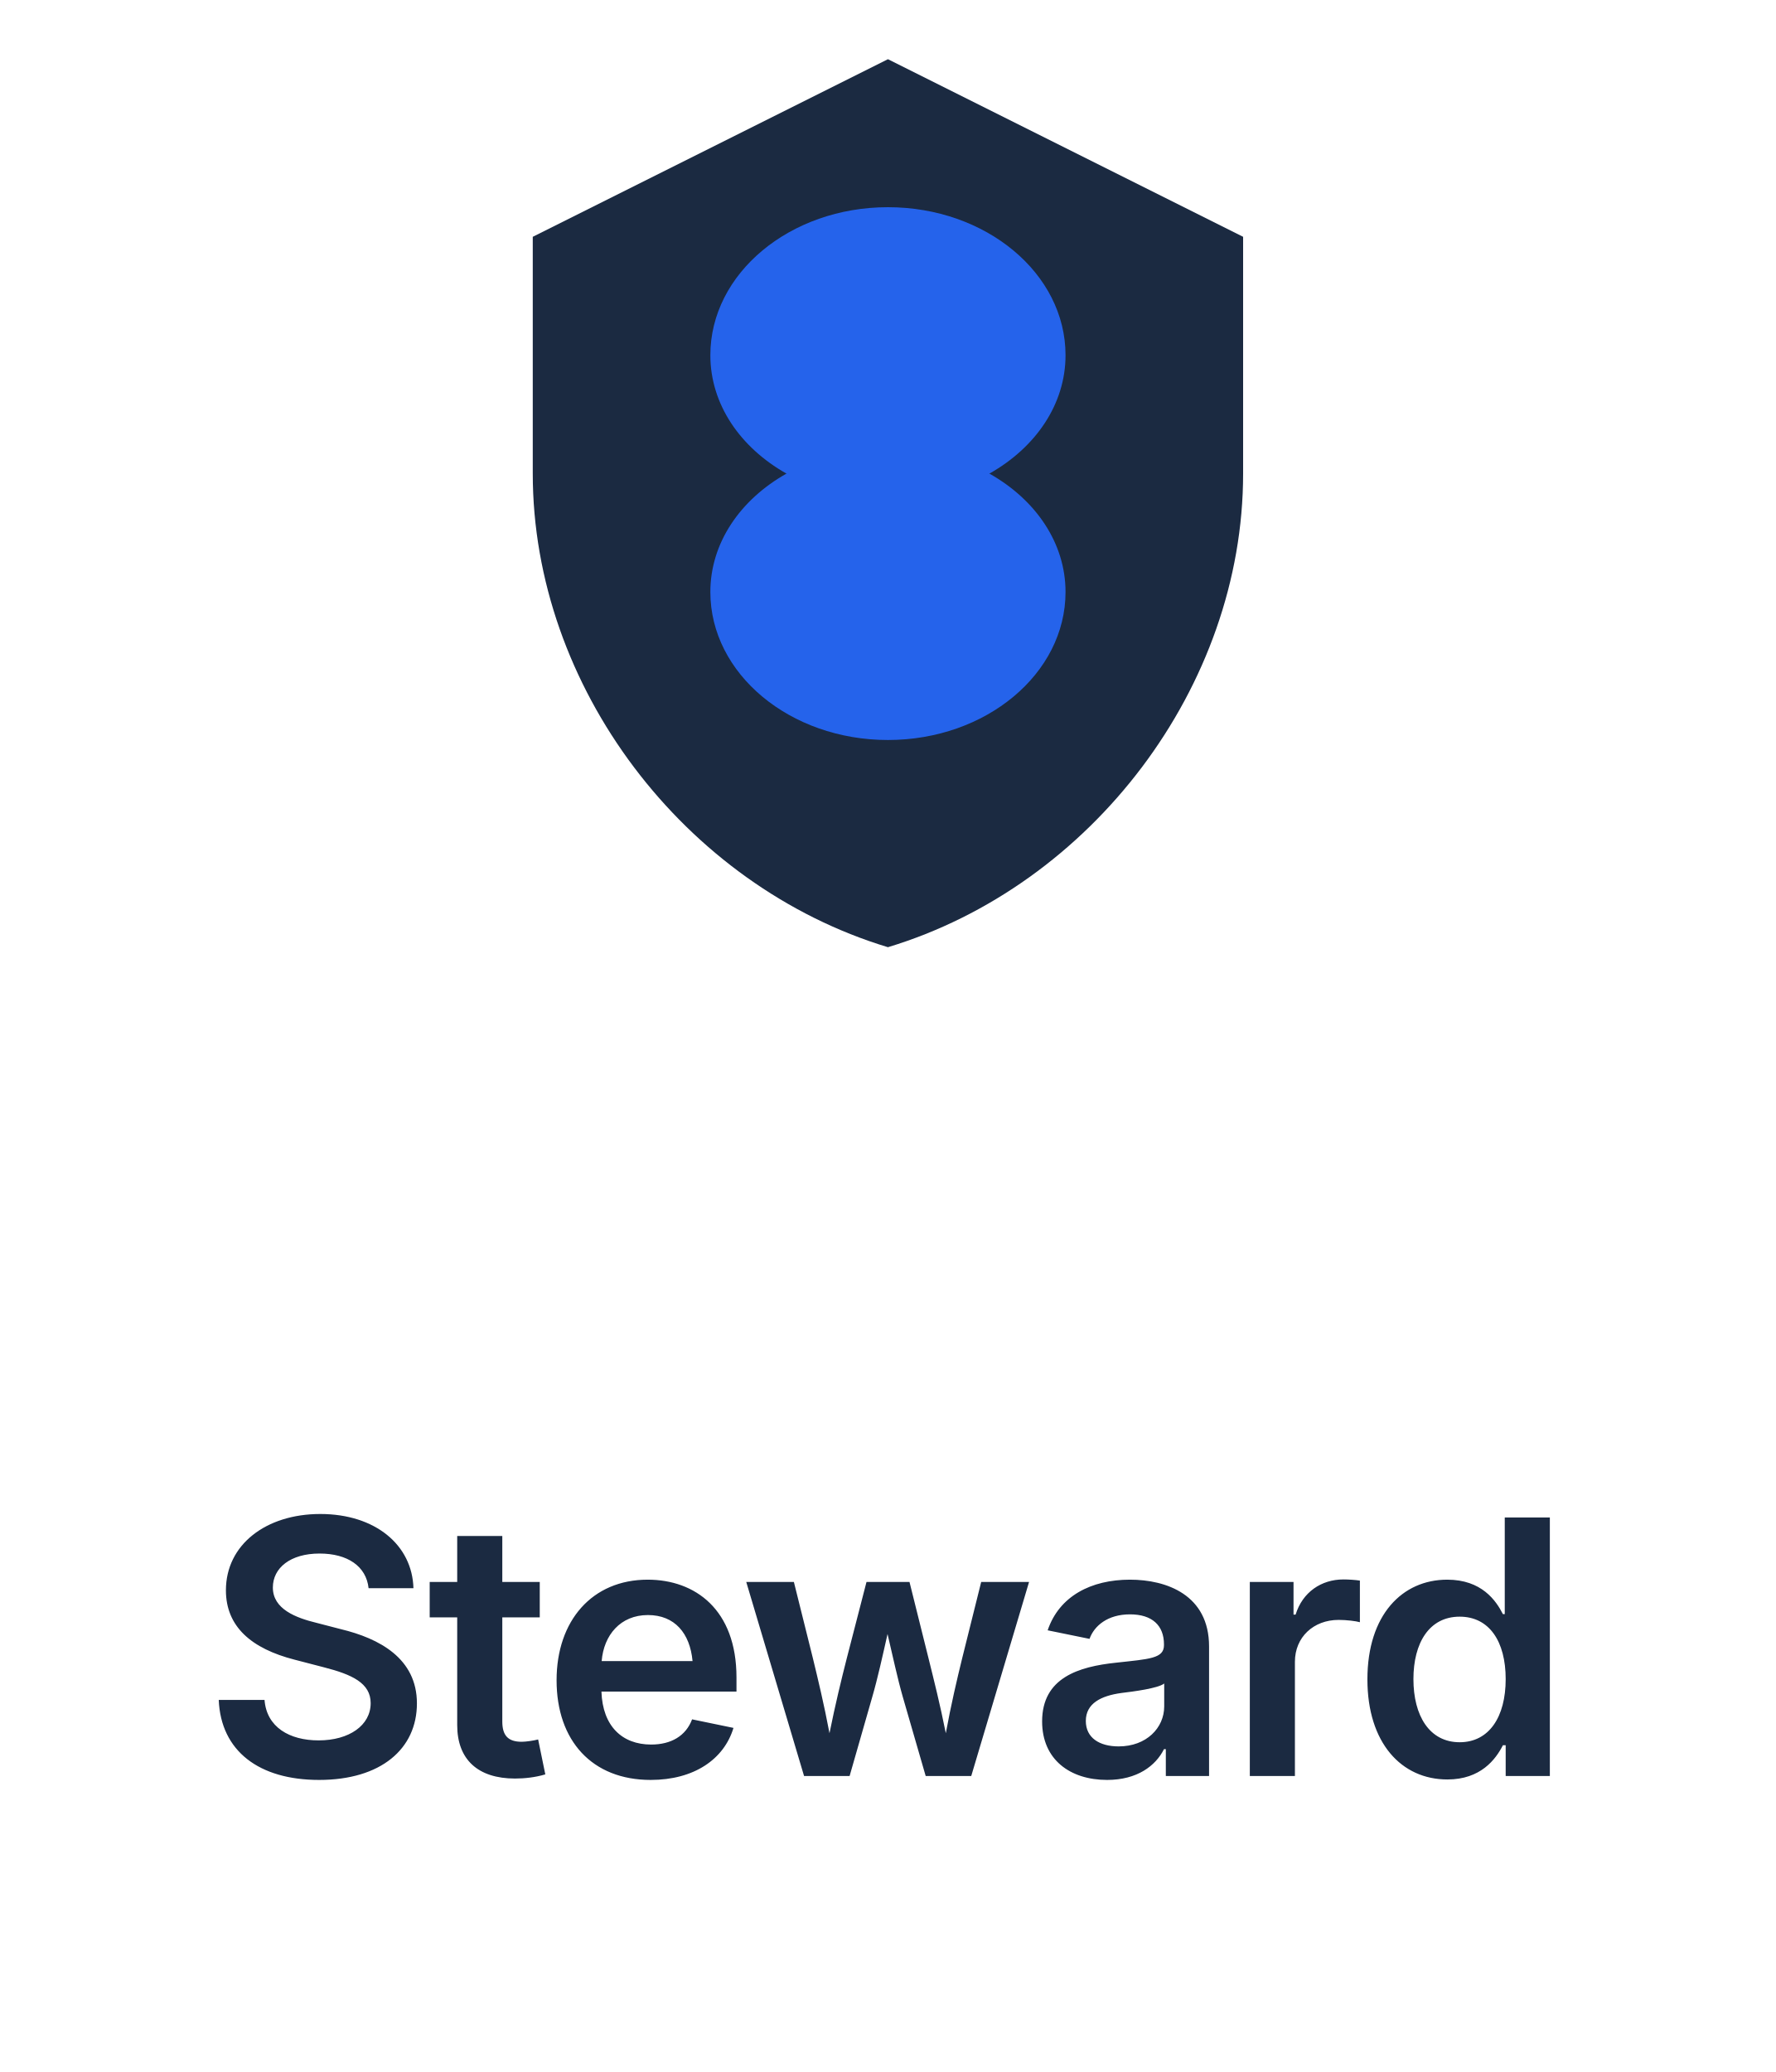
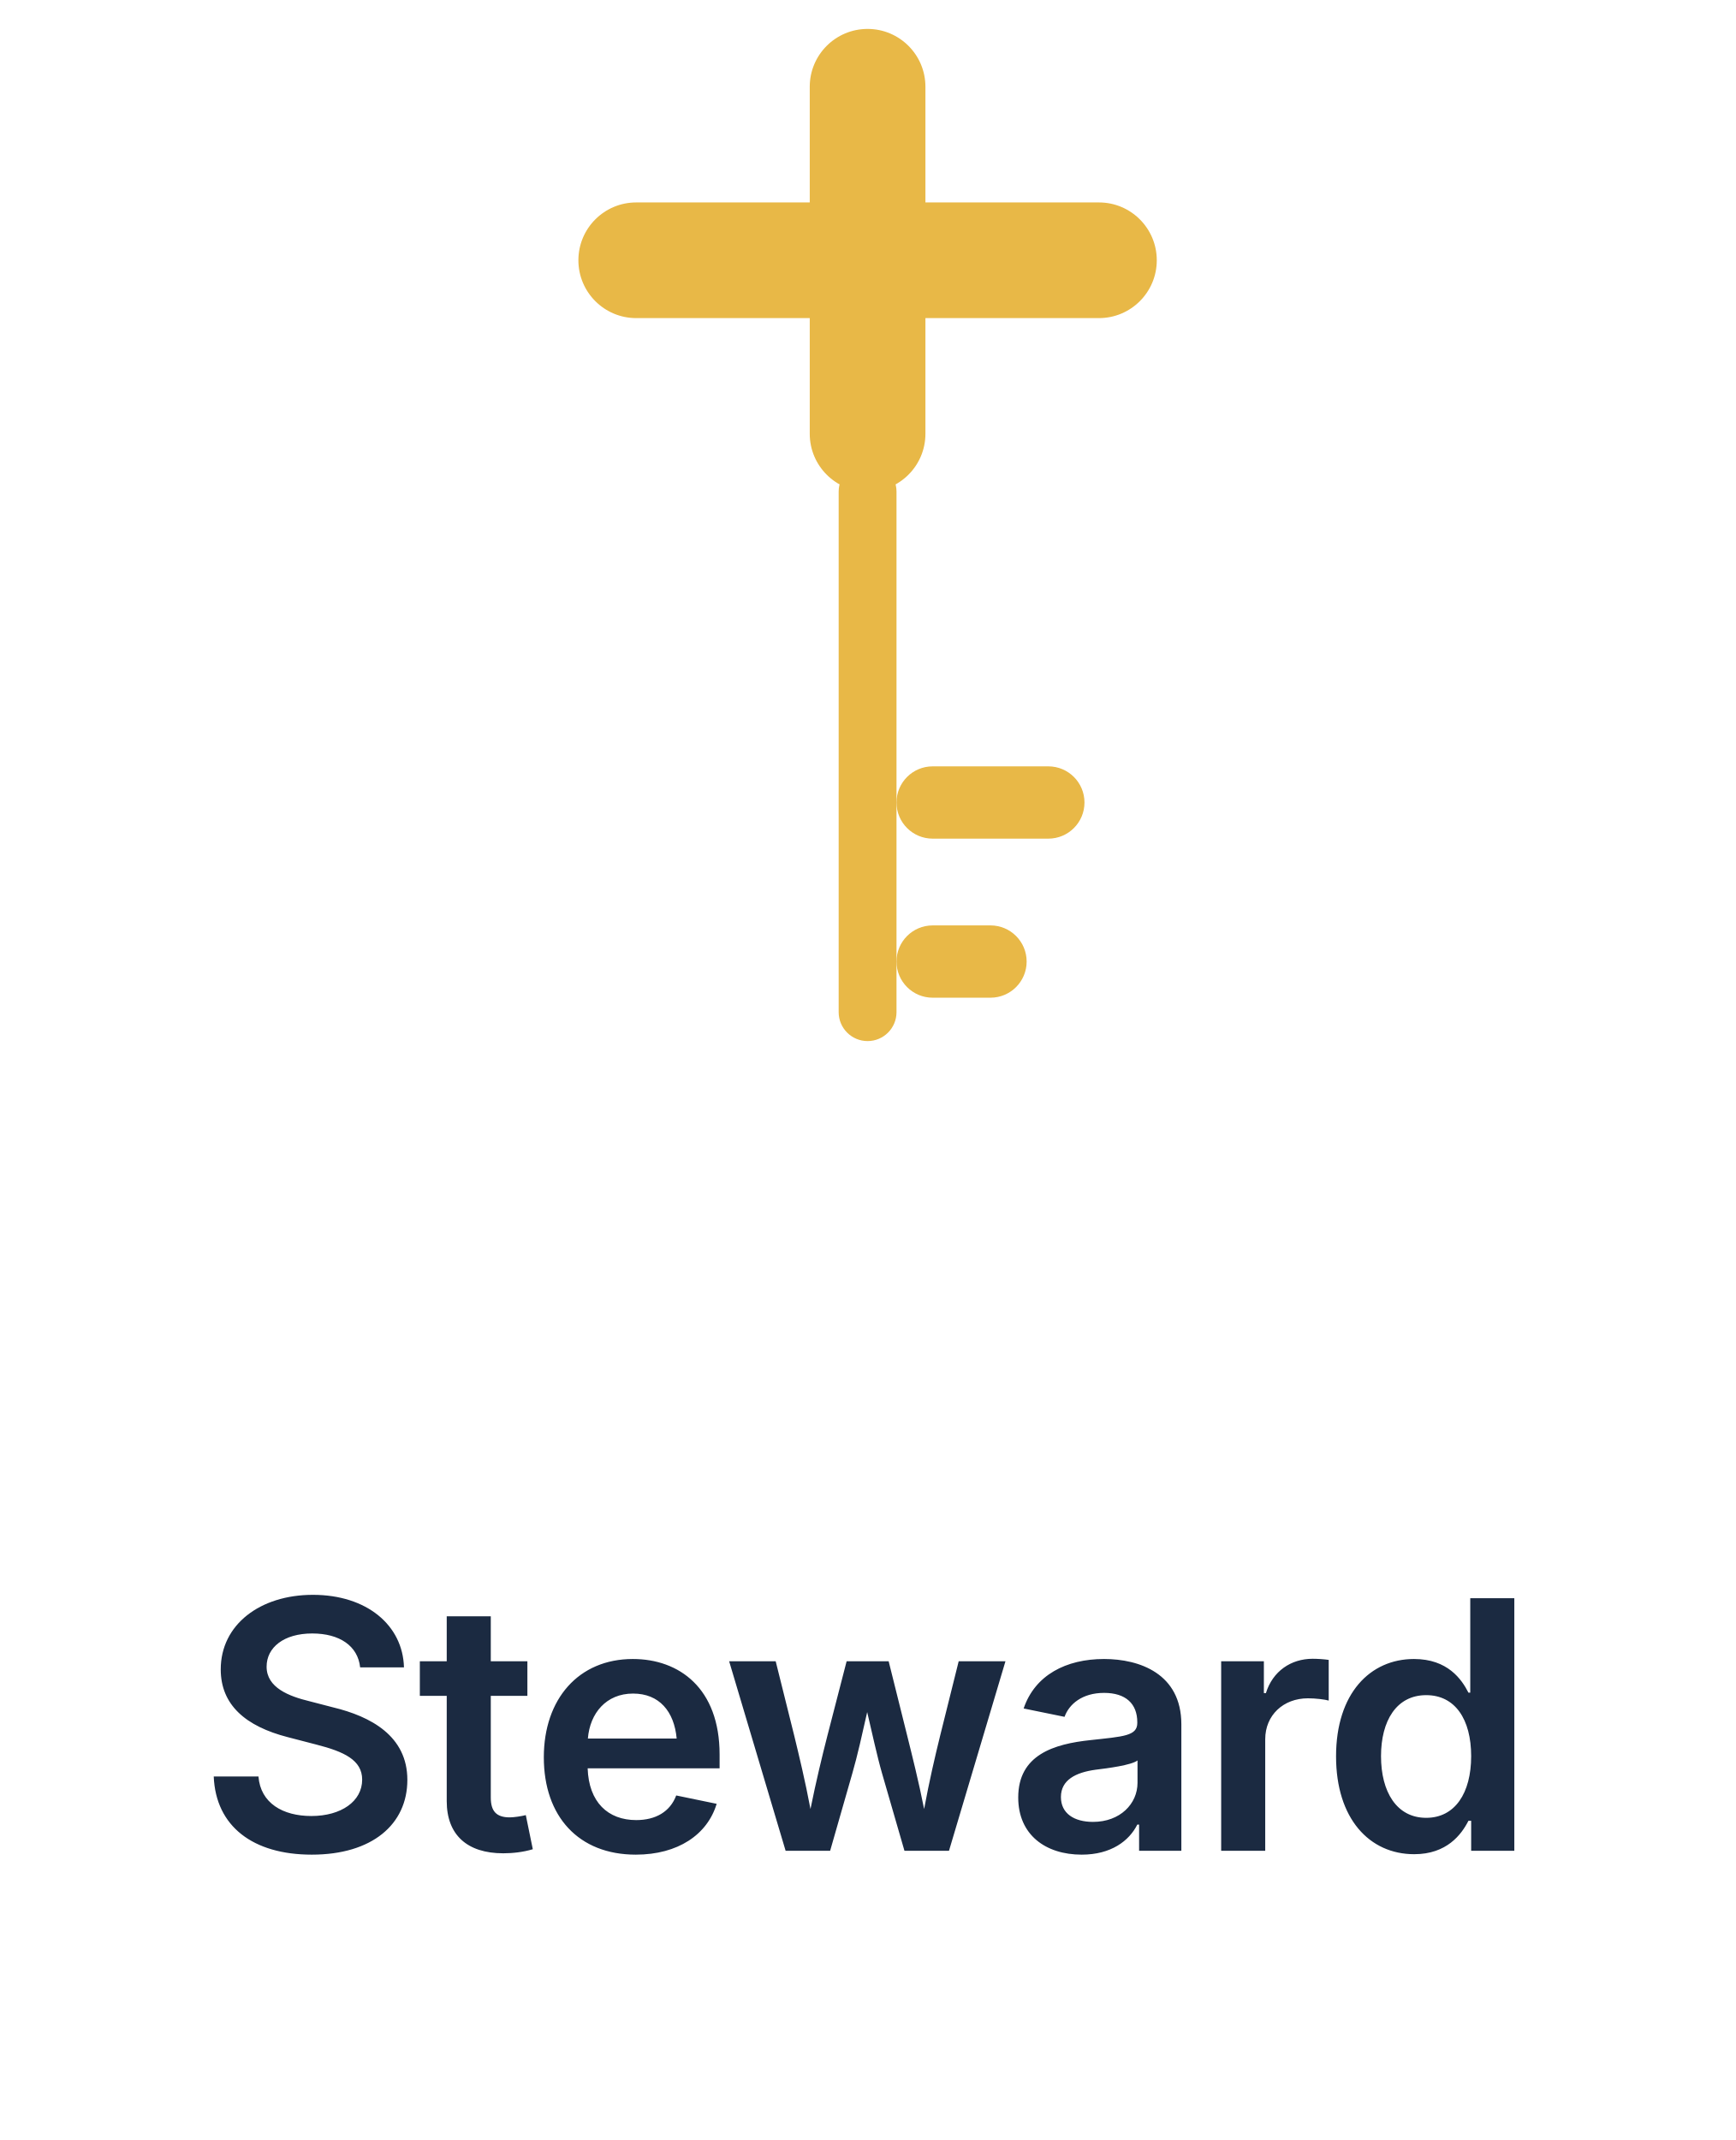
- <svg xmlns="http://www.w3.org/2000/svg" viewBox="0 0 120 140" fill="none">
+ <svg xmlns="http://www.w3.org/2000/svg" viewBox="0 0 120 148" fill="none">
  <g transform="translate(28, 0)">
-     <path d="M32 4L8 16v16c0 14.4 10.24 27.84 24 32 13.76-4.16 24-17.6 24-32V16L32 4z" fill="#1B2A41" />
-     <path d="M32 14c-6.627 0-12 4.477-12 10 0 3.314 2.015 6.236 5.143 8L32 36l6.857-4c3.128-1.764 5.143-4.686 5.143-8 0-5.523-5.373-10-12-10z" fill="#2563EB" />
-     <path d="M32 50c6.627 0 12-4.477 12-10 0-3.314-2.015-6.236-5.143-8L32 28l-6.857 4c-3.128 1.764-5.143 4.686-5.143 8 0 5.523 5.373 10 12 10z" fill="#2563EB" />
+     <rect x="28" y="2" width="8" height="32" rx="4" fill="#E8B847" />
+     <rect x="12" y="14" width="40" height="8" rx="4" fill="#E8B847" />
+     <rect x="30" y="32" width="4" height="40" rx="2" fill="#E8B847" />
+     <rect x="34" y="53" width="13" height="5" rx="2.5" fill="#E8B847" />
+     <rect x="34" y="64" width="9" height="5" rx="2.5" fill="#E8B847" />
  </g>
-   <text x="60" y="120" font-family="Inter, system-ui, -apple-system, sans-serif" font-size="24" font-weight="600" fill="#1B2A41" letter-spacing="-0.02em" text-anchor="middle">Steward</text>
+   <text x="60" y="128" font-family="Inter, system-ui, -apple-system, sans-serif" font-size="24" font-weight="600" fill="#1B2A41" letter-spacing="-0.02em" text-anchor="middle">Steward</text>
</svg>
